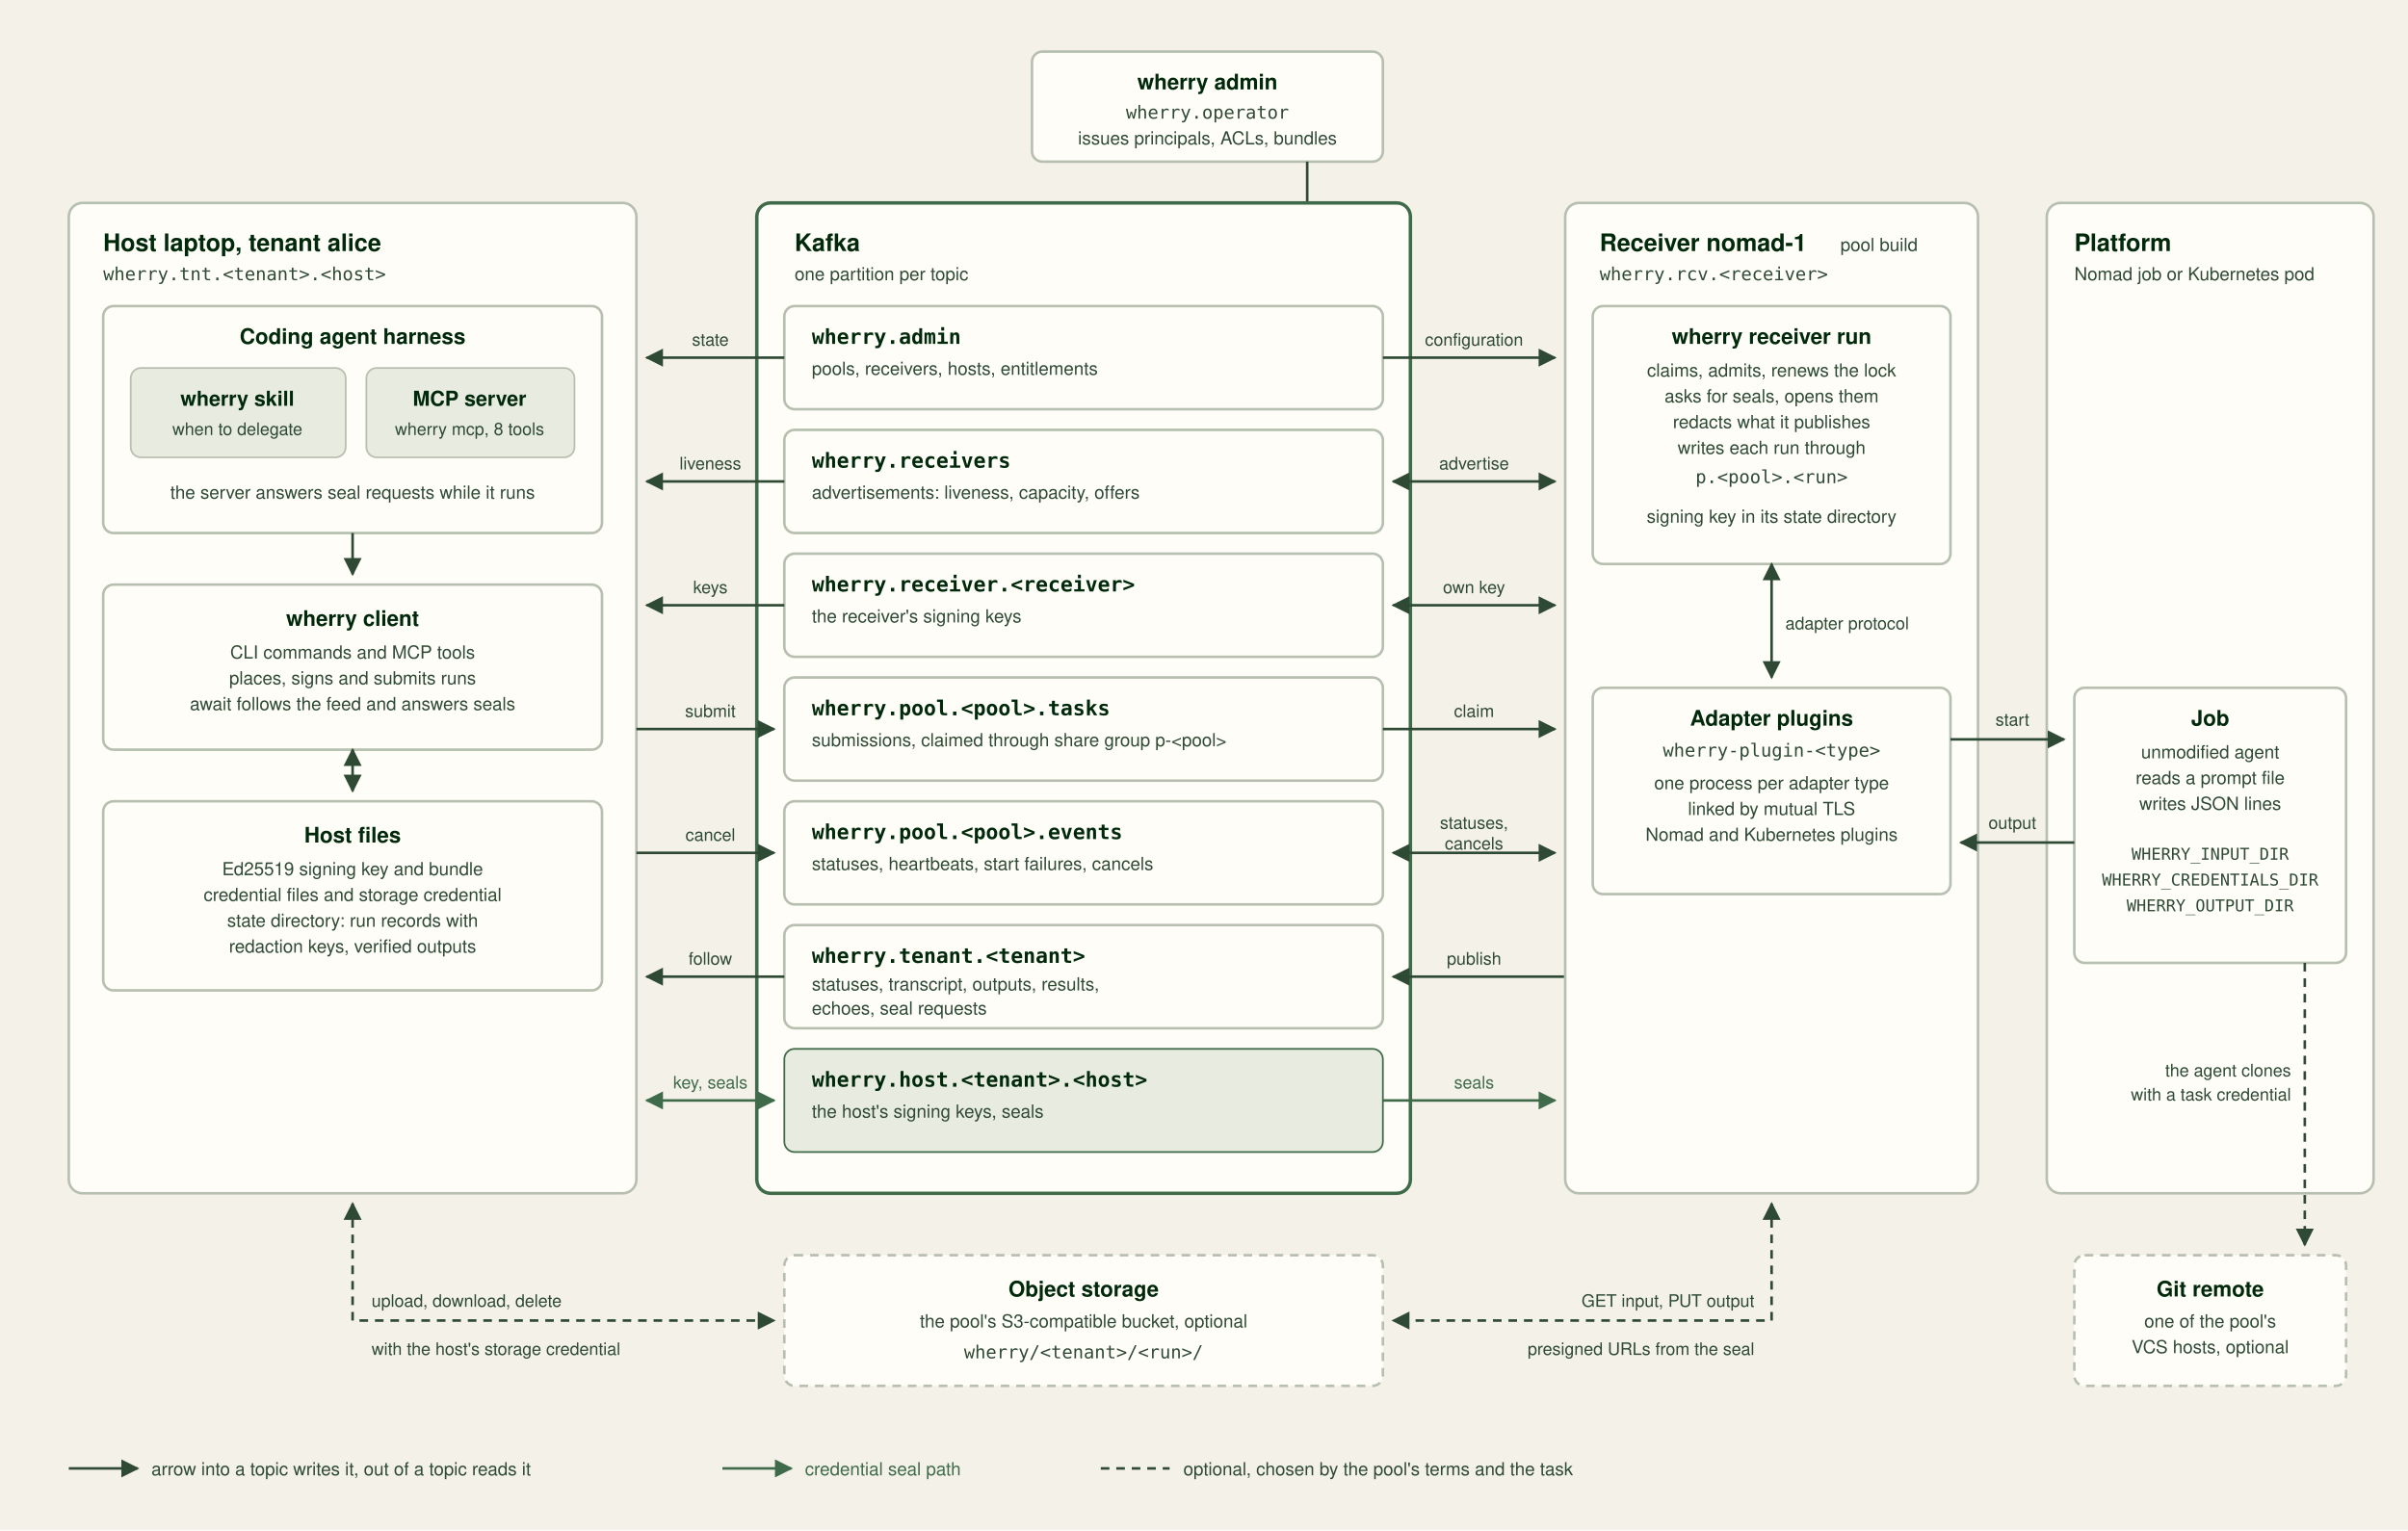
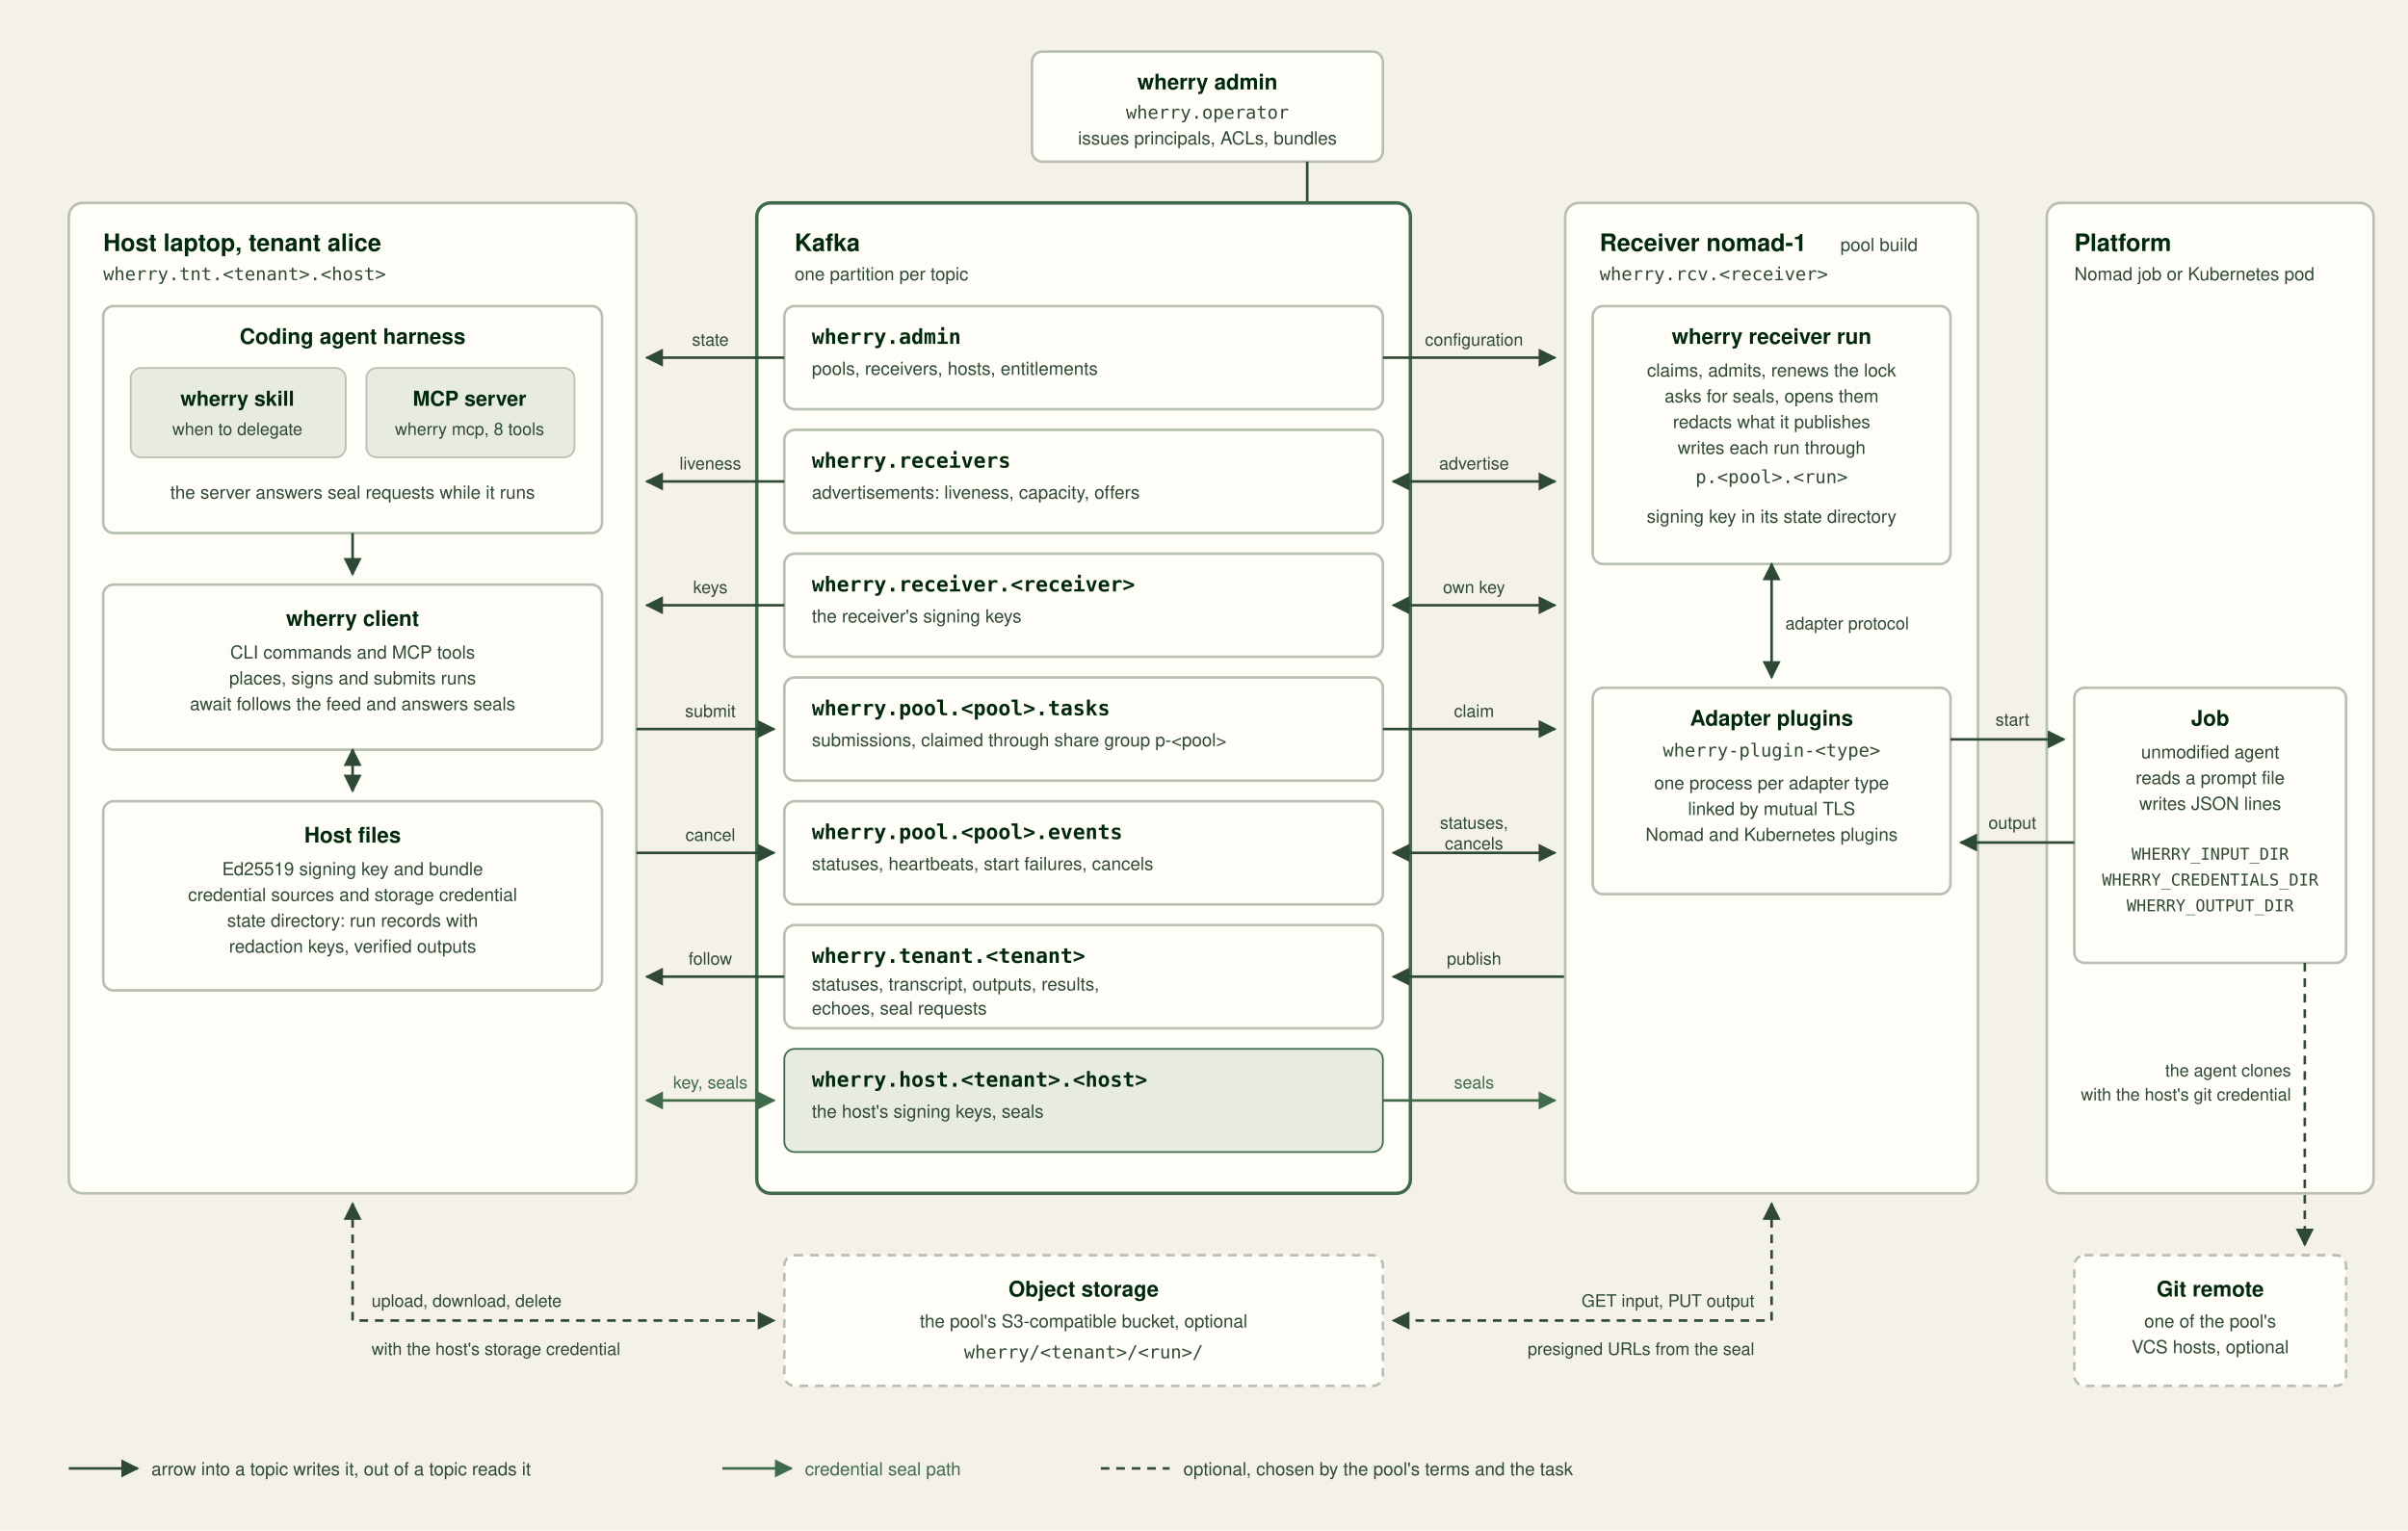
<svg xmlns="http://www.w3.org/2000/svg" viewBox="0 0 1400 890" font-family="Outfit, ui-sans-serif, system-ui, -apple-system, 'Segoe UI', Helvetica, Arial, sans-serif" role="img" aria-labelledby="title desc">
  <defs>
    <marker id="arrow" viewBox="0 0 10 10" refX="9" refY="5" markerWidth="7" markerHeight="7" orient="auto-start-reverse">
      <path d="M 0 0 L 10 5 L 0 10 z" fill="#2e4a35" />
    </marker>
    <marker id="arrow-seal" viewBox="0 0 10 10" refX="9" refY="5" markerWidth="7" markerHeight="7" orient="auto-start-reverse">
      <path d="M 0 0 L 10 5 L 0 10 z" fill="#3f6b4a" />
    </marker>
  </defs>
  <rect width="1400" height="890" fill="#f4f1e8" />
  <rect x="600" y="30" width="204" height="64" rx="6" fill="#fffdf7" stroke="#b7c0b0" stroke-width="1.5" />
  <text x="702" y="52" text-anchor="middle" font-size="12.5" font-weight="600" fill="#00290b">wherry admin</text>
  <text x="702" y="69" text-anchor="middle" font-size="10.5" font-family="'IBM Plex Mono', ui-monospace, SFMono-Regular, Menlo, monospace" fill="#2e4a35">wherry.operator</text>
  <text x="702" y="84" text-anchor="middle" font-size="10.5" fill="#2e4a35">issues principals, ACLs, bundles</text>
  <path d="M 760 94 V 172" stroke="#2e4a35" stroke-width="1.5" fill="none" marker-end="url(#arrow)" />
  <rect x="40" y="118" width="330" height="576" rx="8" fill="#fffdf7" stroke="#b7c0b0" stroke-width="1.5" />
  <text x="60" y="146" font-size="14" font-weight="700" fill="#00290b">Host laptop, tenant alice</text>
  <text x="60" y="163" font-size="10.5" font-family="'IBM Plex Mono', ui-monospace, SFMono-Regular, Menlo, monospace" fill="#2e4a35">wherry.tnt.&lt;tenant&gt;.&lt;host&gt;</text>
  <g font-size="12.5" fill="#00290b">
    <rect x="60" y="178" width="290" height="132" rx="6" fill="#fffdf7" stroke="#b7c0b0" stroke-width="1.5" />
    <text x="205" y="200" text-anchor="middle" font-weight="600">Coding agent harness</text>
    <rect x="76" y="214" width="125" height="52" rx="6" fill="#e8ebdf" stroke="#b7c0b0" stroke-width="1" />
    <text x="138" y="236" text-anchor="middle" font-size="12" font-weight="600">wherry skill</text>
    <text x="138" y="253" text-anchor="middle" font-size="10" fill="#2e4a35">when to delegate</text>
    <rect x="213" y="214" width="121" height="52" rx="6" fill="#e8ebdf" stroke="#b7c0b0" stroke-width="1" />
    <text x="273" y="236" text-anchor="middle" font-size="12" font-weight="600">MCP server</text>
    <text x="273" y="253" text-anchor="middle" font-size="10" fill="#2e4a35">wherry mcp, 8 tools</text>
    <text x="205" y="290" text-anchor="middle" font-size="10.5" fill="#2e4a35">the server answers seal requests while it runs</text>
    <rect x="60" y="340" width="290" height="96" rx="6" fill="#fffdf7" stroke="#b7c0b0" stroke-width="1.5" />
    <text x="205" y="364" text-anchor="middle" font-weight="600">wherry client</text>
    <text x="205" y="383" text-anchor="middle" font-size="10.5" fill="#2e4a35">CLI commands and MCP tools</text>
    <text x="205" y="398" text-anchor="middle" font-size="10.5" fill="#2e4a35">places, signs and submits runs</text>
    <text x="205" y="413" text-anchor="middle" font-size="10.5" fill="#2e4a35">await follows the feed and answers seals</text>
    <rect x="60" y="466" width="290" height="110" rx="6" fill="#fffdf7" stroke="#b7c0b0" stroke-width="1.5" />
    <text x="205" y="490" text-anchor="middle" font-weight="600">Host files</text>
    <text x="205" y="509" text-anchor="middle" font-size="10.5" fill="#2e4a35">Ed25519 signing key and bundle</text>
-     <text x="205" y="524" text-anchor="middle" font-size="10.5" fill="#2e4a35">credential files and storage credential</text>
+     <text x="205" y="524" text-anchor="middle" font-size="10.5" fill="#2e4a35">credential sources and storage credential</text>
    <text x="205" y="539" text-anchor="middle" font-size="10.5" fill="#2e4a35">state directory: run records with</text>
    <text x="205" y="554" text-anchor="middle" font-size="10.5" fill="#2e4a35">redaction keys, verified outputs</text>
  </g>
  <path d="M 205 310 V 334" stroke="#2e4a35" stroke-width="1.5" fill="none" marker-end="url(#arrow)" />
  <path d="M 205 436 V 460" stroke="#2e4a35" stroke-width="1.5" fill="none" marker-start="url(#arrow)" marker-end="url(#arrow)" />
  <rect x="440" y="118" width="380" height="576" rx="8" fill="#fffdf7" stroke="#3f6b4a" stroke-width="2" />
  <text x="462" y="146" font-size="14" font-weight="700" fill="#00290b">Kafka</text>
  <text x="462" y="163" font-size="10.5" fill="#2e4a35">one partition per topic</text>
  <g font-size="10.5" fill="#2e4a35">
    <rect x="456" y="178" width="348" height="60" rx="6" fill="#fffdf7" stroke="#b7c0b0" stroke-width="1.5" />
    <text x="472" y="200" font-size="12" font-weight="600" font-family="'IBM Plex Mono', ui-monospace, SFMono-Regular, Menlo, monospace" fill="#00290b">wherry.admin</text>
    <text x="472" y="218">pools, receivers, hosts, entitlements</text>
    <rect x="456" y="250" width="348" height="60" rx="6" fill="#fffdf7" stroke="#b7c0b0" stroke-width="1.5" />
    <text x="472" y="272" font-size="12" font-weight="600" font-family="'IBM Plex Mono', ui-monospace, SFMono-Regular, Menlo, monospace" fill="#00290b">wherry.receivers</text>
    <text x="472" y="290">advertisements: liveness, capacity, offers</text>
    <rect x="456" y="322" width="348" height="60" rx="6" fill="#fffdf7" stroke="#b7c0b0" stroke-width="1.5" />
    <text x="472" y="344" font-size="12" font-weight="600" font-family="'IBM Plex Mono', ui-monospace, SFMono-Regular, Menlo, monospace" fill="#00290b">wherry.receiver.&lt;receiver&gt;</text>
    <text x="472" y="362">the receiver's signing keys</text>
    <rect x="456" y="394" width="348" height="60" rx="6" fill="#fffdf7" stroke="#b7c0b0" stroke-width="1.5" />
    <text x="472" y="416" font-size="12" font-weight="600" font-family="'IBM Plex Mono', ui-monospace, SFMono-Regular, Menlo, monospace" fill="#00290b">wherry.pool.&lt;pool&gt;.tasks</text>
    <text x="472" y="434">submissions, claimed through share group p-&lt;pool&gt;</text>
    <rect x="456" y="466" width="348" height="60" rx="6" fill="#fffdf7" stroke="#b7c0b0" stroke-width="1.5" />
    <text x="472" y="488" font-size="12" font-weight="600" font-family="'IBM Plex Mono', ui-monospace, SFMono-Regular, Menlo, monospace" fill="#00290b">wherry.pool.&lt;pool&gt;.events</text>
    <text x="472" y="506">statuses, heartbeats, start failures, cancels</text>
    <rect x="456" y="538" width="348" height="60" rx="6" fill="#fffdf7" stroke="#b7c0b0" stroke-width="1.5" />
    <text x="472" y="560" font-size="12" font-weight="600" font-family="'IBM Plex Mono', ui-monospace, SFMono-Regular, Menlo, monospace" fill="#00290b">wherry.tenant.&lt;tenant&gt;</text>
    <text x="472" y="576">statuses, transcript, outputs, results,</text>
    <text x="472" y="590">echoes, seal requests</text>
    <rect x="456" y="610" width="348" height="60" rx="6" fill="#e8ebdf" stroke="#3f6b4a" stroke-width="1" />
    <text x="472" y="632" font-size="12" font-weight="600" font-family="'IBM Plex Mono', ui-monospace, SFMono-Regular, Menlo, monospace" fill="#00290b">wherry.host.&lt;tenant&gt;.&lt;host&gt;</text>
    <text x="472" y="650">the host's signing keys, seals</text>
  </g>
  <g stroke="#2e4a35" stroke-width="1.5" fill="none">
    <path d="M 456 208 H 376" marker-end="url(#arrow)" />
    <path d="M 456 280 H 376" marker-end="url(#arrow)" />
    <path d="M 456 352 H 376" marker-end="url(#arrow)" />
    <path d="M 370 424 H 450" marker-end="url(#arrow)" />
    <path d="M 370 496 H 450" marker-end="url(#arrow)" />
    <path d="M 456 568 H 376" marker-end="url(#arrow)" />
  </g>
  <path d="M 376 640 H 450" stroke="#3f6b4a" stroke-width="1.5" fill="none" marker-start="url(#arrow-seal)" marker-end="url(#arrow-seal)" />
  <g font-size="10" fill="#2e4a35" text-anchor="middle">
    <text x="413" y="201">state</text>
    <text x="413" y="273">liveness</text>
    <text x="413" y="345">keys</text>
    <text x="413" y="417">submit</text>
    <text x="413" y="489">cancel</text>
    <text x="413" y="561">follow</text>
    <text x="413" y="633" fill="#3f6b4a">key, seals</text>
  </g>
  <g stroke="#2e4a35" stroke-width="1.5" fill="none">
    <path d="M 804 208 H 904" marker-end="url(#arrow)" />
    <path d="M 810 280 H 904" marker-start="url(#arrow)" marker-end="url(#arrow)" />
    <path d="M 810 352 H 904" marker-start="url(#arrow)" marker-end="url(#arrow)" />
    <path d="M 804 424 H 904" marker-end="url(#arrow)" />
    <path d="M 810 496 H 904" marker-start="url(#arrow)" marker-end="url(#arrow)" />
    <path d="M 910 568 H 810" marker-end="url(#arrow)" />
  </g>
  <path d="M 804 640 H 904" stroke="#3f6b4a" stroke-width="1.5" fill="none" marker-end="url(#arrow-seal)" />
  <g font-size="10" fill="#2e4a35" text-anchor="middle">
    <text x="857" y="201">configuration</text>
    <text x="857" y="273">advertise</text>
    <text x="857" y="345">own key</text>
    <text x="857" y="417">claim</text>
    <text x="857" y="482">statuses,</text>
    <text x="857" y="494">cancels</text>
    <text x="857" y="561">publish</text>
    <text x="857" y="633" fill="#3f6b4a">seals</text>
  </g>
  <rect x="910" y="118" width="240" height="576" rx="8" fill="#fffdf7" stroke="#b7c0b0" stroke-width="1.5" />
  <text x="930" y="146" font-size="14" font-weight="700" fill="#00290b">Receiver nomad-1</text>
  <text x="1070" y="146" font-size="10.5" fill="#2e4a35">pool build</text>
  <text x="930" y="163" font-size="10.5" font-family="'IBM Plex Mono', ui-monospace, SFMono-Regular, Menlo, monospace" fill="#2e4a35">wherry.rcv.&lt;receiver&gt;</text>
  <g font-size="12.5" fill="#00290b">
    <rect x="926" y="178" width="208" height="150" rx="6" fill="#fffdf7" stroke="#b7c0b0" stroke-width="1.5" />
    <text x="1030" y="200" text-anchor="middle" font-weight="600">wherry receiver run</text>
    <text x="1030" y="219" text-anchor="middle" font-size="10.5" fill="#2e4a35">claims, admits, renews the lock</text>
    <text x="1030" y="234" text-anchor="middle" font-size="10.5" fill="#2e4a35">asks for seals, opens them</text>
    <text x="1030" y="249" text-anchor="middle" font-size="10.5" fill="#2e4a35">redacts what it publishes</text>
    <text x="1030" y="264" text-anchor="middle" font-size="10.5" fill="#2e4a35">writes each run through</text>
    <text x="1030" y="281" text-anchor="middle" font-size="10.5" font-family="'IBM Plex Mono', ui-monospace, SFMono-Regular, Menlo, monospace" fill="#2e4a35">p.&lt;pool&gt;.&lt;run&gt;</text>
    <text x="1030" y="304" text-anchor="middle" font-size="10.5" fill="#2e4a35">signing key in its state directory</text>
    <rect x="926" y="400" width="208" height="120" rx="6" fill="#fffdf7" stroke="#b7c0b0" stroke-width="1.5" />
    <text x="1030" y="422" text-anchor="middle" font-weight="600">Adapter plugins</text>
    <text x="1030" y="440" text-anchor="middle" font-size="10.5" font-family="'IBM Plex Mono', ui-monospace, SFMono-Regular, Menlo, monospace" fill="#2e4a35">wherry-plugin-&lt;type&gt;</text>
    <text x="1030" y="459" text-anchor="middle" font-size="10.5" fill="#2e4a35">one process per adapter type</text>
    <text x="1030" y="474" text-anchor="middle" font-size="10.5" fill="#2e4a35">linked by mutual TLS</text>
    <text x="1030" y="489" text-anchor="middle" font-size="10.5" fill="#2e4a35">Nomad and Kubernetes plugins</text>
  </g>
  <path d="M 1030 328 V 394" stroke="#2e4a35" stroke-width="1.5" fill="none" marker-start="url(#arrow)" marker-end="url(#arrow)" />
  <text x="1038" y="366" font-size="10" fill="#2e4a35">adapter protocol</text>
  <rect x="1190" y="118" width="190" height="576" rx="8" fill="#fffdf7" stroke="#b7c0b0" stroke-width="1.5" />
  <text x="1206" y="146" font-size="14" font-weight="700" fill="#00290b">Platform</text>
  <text x="1206" y="163" font-size="10.5" fill="#2e4a35">Nomad job or Kubernetes pod</text>
  <rect x="1206" y="400" width="158" height="160" rx="6" fill="#fffdf7" stroke="#b7c0b0" stroke-width="1.5" />
  <text x="1285" y="422" text-anchor="middle" font-size="12.5" font-weight="600" fill="#00290b">Job</text>
  <text x="1285" y="441" text-anchor="middle" font-size="10.5" fill="#2e4a35">unmodified agent</text>
  <text x="1285" y="456" text-anchor="middle" font-size="10.5" fill="#2e4a35">reads a prompt file</text>
  <text x="1285" y="471" text-anchor="middle" font-size="10.5" fill="#2e4a35">writes JSON lines</text>
  <g font-size="9.5" font-family="'IBM Plex Mono', ui-monospace, SFMono-Regular, Menlo, monospace" fill="#2e4a35" text-anchor="middle">
    <text x="1285" y="500">WHERRY_INPUT_DIR</text>
    <text x="1285" y="515">WHERRY_CREDENTIALS_DIR</text>
    <text x="1285" y="530">WHERRY_OUTPUT_DIR</text>
  </g>
  <path d="M 1134 430 H 1200" stroke="#2e4a35" stroke-width="1.5" fill="none" marker-end="url(#arrow)" />
  <text x="1170" y="422" text-anchor="middle" font-size="10" fill="#2e4a35">start</text>
  <path d="M 1206 490 H 1140" stroke="#2e4a35" stroke-width="1.5" fill="none" marker-end="url(#arrow)" />
  <text x="1170" y="482" text-anchor="middle" font-size="10" fill="#2e4a35">output</text>
  <rect x="456" y="730" width="348" height="76" rx="6" fill="#fffdf7" stroke="#b7c0b0" stroke-width="1.5" stroke-dasharray="5 4" />
  <text x="630" y="754" text-anchor="middle" font-size="12.5" font-weight="600" fill="#00290b">Object storage</text>
  <text x="630" y="772" text-anchor="middle" font-size="10.5" fill="#2e4a35">the pool's S3-compatible bucket, optional</text>
  <text x="630" y="790" text-anchor="middle" font-size="10.5" font-family="'IBM Plex Mono', ui-monospace, SFMono-Regular, Menlo, monospace" fill="#2e4a35">wherry/&lt;tenant&gt;/&lt;run&gt;/</text>
  <path d="M 205 700 V 768 H 450" stroke="#2e4a35" stroke-width="1.5" fill="none" stroke-dasharray="5 4" marker-start="url(#arrow)" marker-end="url(#arrow)" />
  <text x="216" y="760" font-size="10" fill="#2e4a35">upload, download, delete</text>
  <text x="216" y="788" font-size="10" fill="#2e4a35">with the host's storage credential</text>
  <path d="M 1030 700 V 768 H 810" stroke="#2e4a35" stroke-width="1.5" fill="none" stroke-dasharray="5 4" marker-start="url(#arrow)" marker-end="url(#arrow)" />
  <text x="1020" y="760" text-anchor="end" font-size="10" fill="#2e4a35">GET input, PUT output</text>
  <text x="1020" y="788" text-anchor="end" font-size="10" fill="#2e4a35">presigned URLs from the seal</text>
  <rect x="1206" y="730" width="158" height="76" rx="6" fill="#fffdf7" stroke="#b7c0b0" stroke-width="1.5" stroke-dasharray="5 4" />
  <text x="1285" y="754" text-anchor="middle" font-size="12.5" font-weight="600" fill="#00290b">Git remote</text>
  <text x="1285" y="772" text-anchor="middle" font-size="10.5" fill="#2e4a35">one of the pool's</text>
  <text x="1285" y="787" text-anchor="middle" font-size="10.5" fill="#2e4a35">VCS hosts, optional</text>
  <path d="M 1340 560 V 724" stroke="#2e4a35" stroke-width="1.5" fill="none" stroke-dasharray="5 4" marker-end="url(#arrow)" />
  <text x="1332" y="626" text-anchor="end" font-size="10" fill="#2e4a35">the agent clones</text>
-   <text x="1332" y="640" text-anchor="end" font-size="10" fill="#2e4a35">with a task credential</text>
+   <text x="1332" y="640" text-anchor="end" font-size="10" fill="#2e4a35">with the host's git credential</text>
  <g font-size="10.5" fill="#2e4a35">
    <line x1="40" y1="854" x2="80" y2="854" stroke="#2e4a35" stroke-width="1.5" marker-end="url(#arrow)" />
    <text x="88" y="858">arrow into a topic writes it, out of a topic reads it</text>
    <line x1="420" y1="854" x2="460" y2="854" stroke="#3f6b4a" stroke-width="1.5" marker-end="url(#arrow-seal)" />
    <text x="468" y="858" fill="#3f6b4a">credential seal path</text>
    <line x1="640" y1="854" x2="680" y2="854" stroke="#2e4a35" stroke-width="1.5" stroke-dasharray="5 4" />
    <text x="688" y="858">optional, chosen by the pool's terms and the task</text>
  </g>
</svg>
